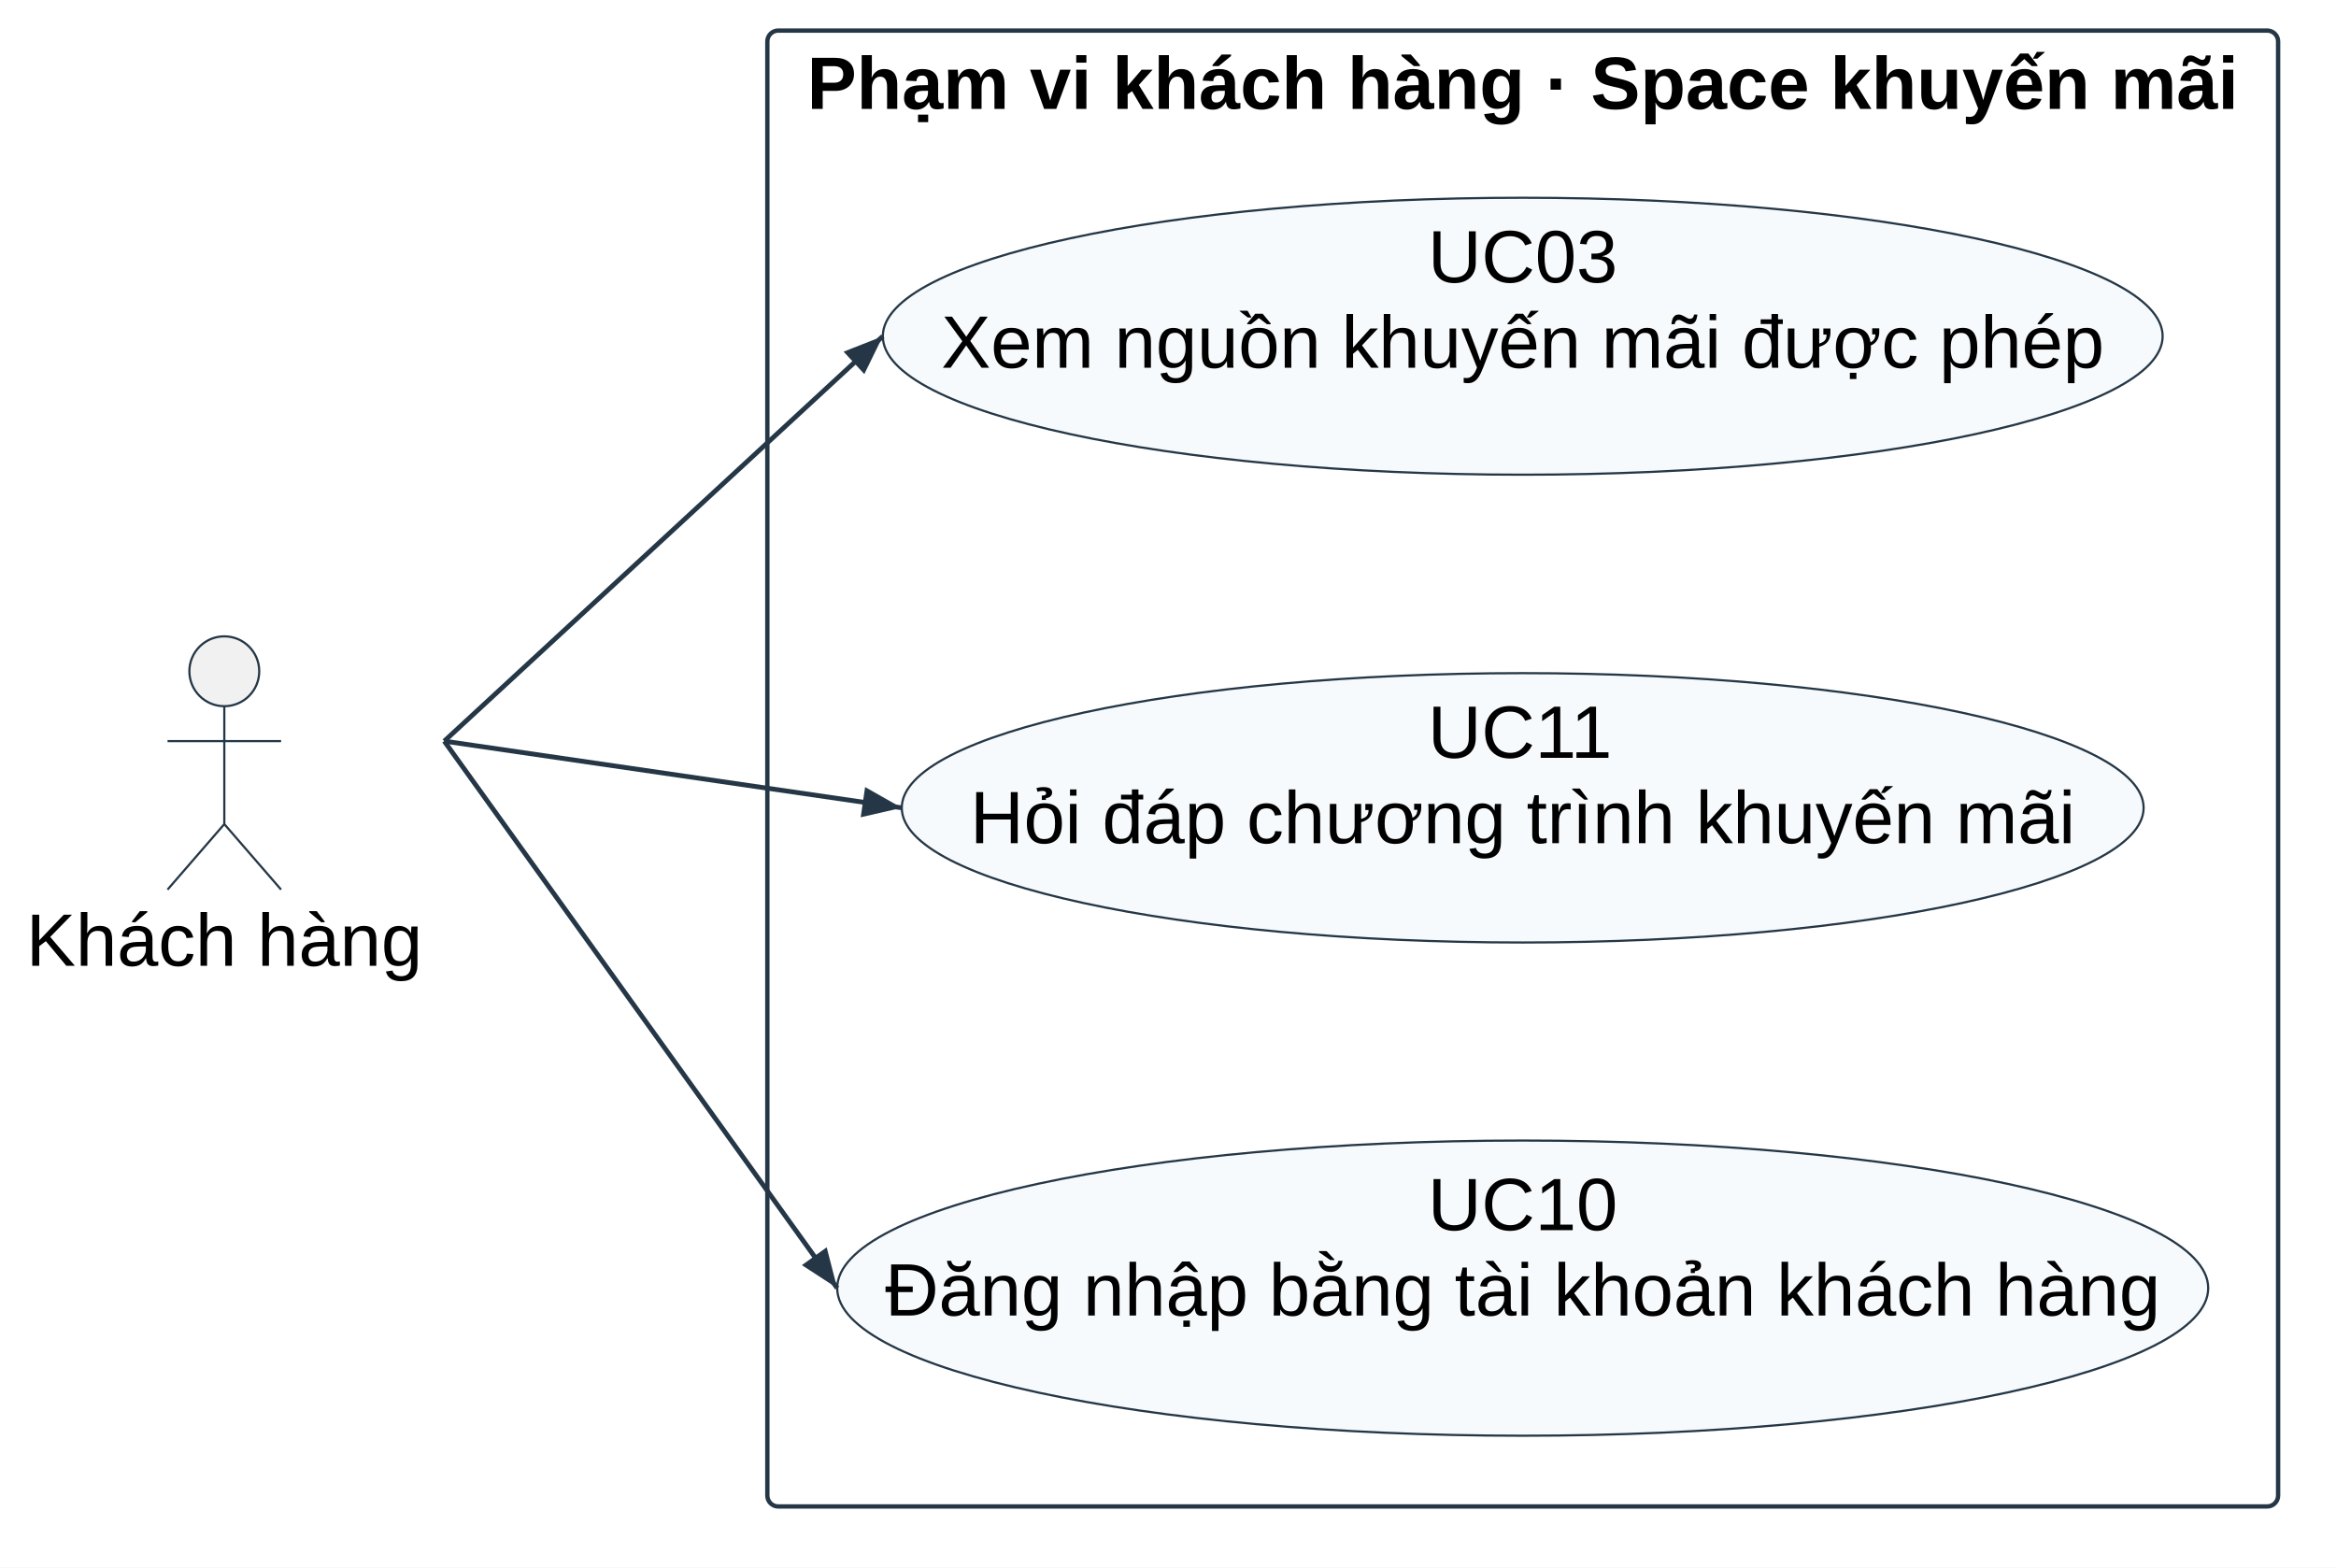
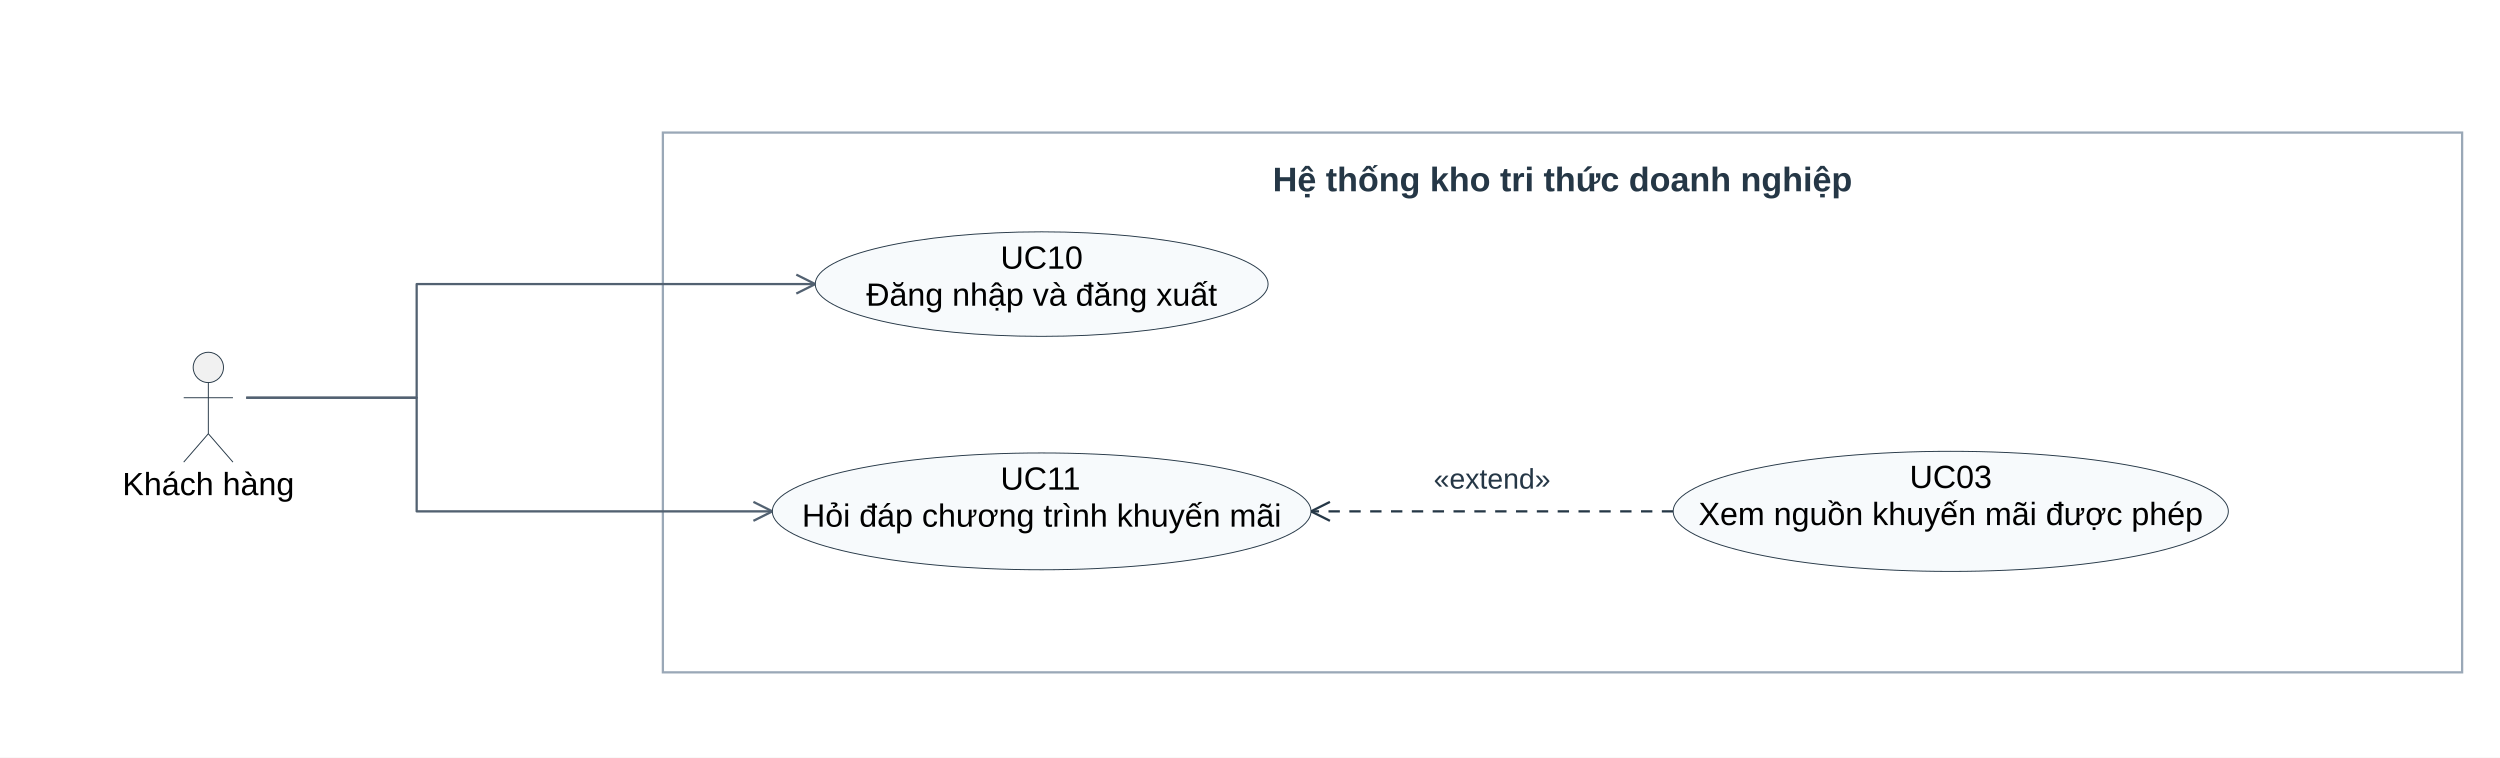
- <svg xmlns="http://www.w3.org/2000/svg" version="1.1" data-diagram-type="DESCRIPTION" style="width:535px;height:359px;background:#FFFFFF;" width="535px" height="359px" viewBox="0 0 535 359" zoomAndPan="magnify" preserveAspectRatio="none" contentStyleType="text/css">
+ <svg xmlns="http://www.w3.org/2000/svg" width="1320" height="400" viewBox="0 0 1320 400" role="img" aria-label="So do Use Case theo tac nhan">
  <rect width="100%" height="100%" fill="#FFFFFF" />
-   <defs />
-   <g font-family="sans-serif" lengthAdjust="spacing">
-     <g class="cluster" data-qualified-name="CUSTOMER" id="ent0002" data-source-line="17">
-       <rect x="175.74" y="7" width="346" height="338" fill="none" style="stroke:#253746;stroke-width:1;" rx="2.5" ry="2.5" />
-       <text x="184.824" y="24.946" fill="#000" font-size="17" textLength="327.831" font-weight="700" font-family="Arial">Phạm vi khách hàng · Space khuyến mãi</text>
+   <rect x="350" y="70" width="950" height="285" fill="white" stroke="#9AA8B7" stroke-width="1.2" />
+   <text x="825" y="101" text-anchor="middle" font-family="Arial" font-size="18" font-weight="bold" fill="#253746">Hệ thống kho tri thức doanh nghiệp</text>
+   <g id="relations">
+     <g class="association" data-actor="ent0001" data-usecase="UC10">
+       <path d="M 130 210.0 H 220 V 150 H 430.445" fill="none" stroke="#526171" stroke-width="1.2" stroke-linejoin="round" />
+       <path d="M 420.445 145 L 430.445 150 L 420.445 155" fill="none" stroke="#526171" stroke-width="1.2" />
    </g>
-     <g class="entity" data-qualified-name="CUSTOMER.K10" id="ent0003" data-source-line="18">
-       <ellipse cx="348.736" cy="294.999" rx="156.996" ry="33.799" fill="#F7FAFC" style="stroke:#253746;stroke-width:0.5;" />
-       <text x="327.005" y="281.725" fill="#000" font-size="17" textLength="43.463" font-family="Arial">UC10</text>
-       <text x="202.7" y="301.273" fill="#000" font-size="17" textLength="292.071" font-family="Arial">Đăng nhập bằng tài khoản khách hàng</text>
+     <g class="association" data-actor="ent0001" data-usecase="UC11">
+       <path d="M 130 210.0 H 220 V 270 H 407.795" fill="none" stroke="#526171" stroke-width="1.2" stroke-linejoin="round" />
+       <path d="M 397.795 265 L 407.795 270 L 397.795 275" fill="none" stroke="#526171" stroke-width="1.2" />
    </g>
-     <g class="entity" data-qualified-name="CUSTOMER.K11" id="ent0004" data-source-line="19">
-       <ellipse cx="348.735" cy="185.001" rx="142.205" ry="30.841" fill="#F7FAFC" style="stroke:#253746;stroke-width:0.5;" />
-       <text x="327.004" y="173.55" fill="#000" font-size="17" textLength="43.463" font-family="Arial">UC11</text>
-       <text x="222.182" y="193.098" fill="#000" font-size="17" textLength="253.107" font-family="Arial">Hỏi đáp chương trình khuyến mãi</text>
-     </g>
-     <g class="entity" data-qualified-name="CUSTOMER.K03" id="ent0005" data-source-line="20">
-       <ellipse cx="348.743" cy="77.001" rx="146.553" ry="31.711" fill="#F7FAFC" style="stroke:#253746;stroke-width:0.5;" />
-       <text x="327.012" y="64.669" fill="#000" font-size="17" textLength="43.463" font-family="Arial">UC03</text>
-       <text x="215.566" y="84.218" fill="#000" font-size="17" textLength="266.355" font-family="Arial">Xem nguồn khuyến mãi được phép</text>
-     </g>
-     <g class="entity" data-qualified-name="KH" id="ent0001" data-source-line="16">
-       <ellipse cx="51.372" cy="153.73" rx="8" ry="8" fill="#F1F1F1" style="stroke:#253746;stroke-width:0.5;" />
-       <path d="M51.372,161.73 L51.372,188.73 M38.372,169.73 L64.372,169.73 M51.372,188.73 L38.372,203.73 M51.372,188.73 L64.372,203.73" style="stroke:#253746;stroke-width:0.5;" fill="none" />
-       <text x="6" y="221.176" fill="#000" font-size="17" textLength="90.744" font-family="Arial">Khách hàng</text>
-     </g>
-     <g class="link" data-entity-1="ent0001" data-entity-2="ent0003" id="lnk6" data-source-line="22" data-link-type="dependency" data-rendered-style="straight-arrow">
-       <path d="M 101.744,169.730 L 191.740,294.999" fill="none" stroke="#253746" stroke-width="1.1" />
-       <polygon points="191.740,294.999 183.646,289.732 189.331,285.648" fill="#253746" />
-     </g>
-     <g class="link" data-entity-1="ent0001" data-entity-2="ent0004" id="lnk7" data-source-line="23" data-link-type="dependency" data-rendered-style="straight-arrow">
-       <path d="M 101.744,169.730 L 206.530,185.001" fill="none" stroke="#253746" stroke-width="1.1" />
-       <polygon points="206.530,185.001 197.119,187.167 198.129,180.240" fill="#253746" />
-     </g>
-     <g class="link" data-entity-1="ent0001" data-entity-2="ent0005" id="lnk8" data-source-line="24" data-link-type="dependency" data-rendered-style="straight-arrow">
-       <path d="M 101.744,169.730 L 202.190,77.001" fill="none" stroke="#253746" stroke-width="1.1" />
-       <polygon points="202.190,77.001 197.951,85.678 193.203,80.534" fill="#253746" />
+     <g class="extend" data-source="UC03" data-target="UC11" data-extension-point="EP11">
+       <path d="M 883.447 270.000 L 692.205 270.000" fill="none" stroke="#253746" stroke-width="1.2" stroke-dasharray="6 5" />
+       <path d="M 702.205 265.000 L 692.205 270.000 L 702.205 275.000" fill="none" stroke="#253746" stroke-width="1.2" />
+       <text x="787.826" y="258.0" text-anchor="middle" font-family="Arial" font-size="15" fill="#253746">«extend»</text>
    </g>
  </g>
+   <g class="entity" data-qualified-name="KH" id="ent0001" data-source-line="16" transform="translate(58.628,-1.500)">
+     <ellipse cx="51.372" cy="195.5" rx="8" ry="8" fill="#F1F1F1" style="stroke:#253746;stroke-width:0.5;" />
+     <path d="M51.372,203.5 L51.372,230.5 M38.372,211.5 L64.372,211.5 M51.372,230.5 L38.372,245.5 M51.372,230.5 L64.372,245.5" style="stroke:#253746;stroke-width:0.5;" fill="none" />
+     <text x="6" y="262.946" fill="#000" font-size="17" textLength="90.744" font-family="Arial">Khách hàng</text>
+   </g>
+   <g class="entity" data-qualified-name="CUSTOMER.K10" id="ent0003" data-source-line="18" transform="translate(209.445,63.902)">
+     <ellipse cx="340.555" cy="86.098" rx="119.555" ry="27.598" fill="#F7FAFC" style="stroke:#253746;stroke-width:0.5;" />
+     <text x="318.823" y="77.98" fill="#000" font-size="17" textLength="43.463" font-family="Arial">UC10</text>
+     <text x="247.926" y="97.528" fill="#000" font-size="17" textLength="185.257" font-family="Arial">Đăng nhập và đăng xuất</text>
+   </g>
+   <g class="entity" data-qualified-name="CUSTOMER.K11" id="ent0004" data-source-line="19" transform="translate(-248.205,86.159)">
+     <ellipse cx="798.205" cy="183.841" rx="142.205" ry="30.841" fill="#F7FAFC" style="stroke:#253746;stroke-width:0.5;" />
+     <text x="776.474" y="172.39" fill="#000" font-size="17" textLength="43.463" font-family="Arial">UC11</text>
+     <text x="671.652" y="191.938" fill="#000" font-size="17" textLength="253.107" font-family="Arial">Hỏi đáp chương trình khuyến mãi</text>
+   </g>
+   <g class="entity" data-qualified-name="CUSTOMER.K03" id="ent0005" data-source-line="20" transform="translate(689.447,79.789)">
+     <ellipse cx="340.553" cy="190.211" rx="146.553" ry="31.711" fill="#F7FAFC" style="stroke:#253746;stroke-width:0.5;" />
+     <text x="318.822" y="177.879" fill="#000" font-size="17" textLength="43.463" font-family="Arial">UC03</text>
+     <text x="207.376" y="197.428" fill="#000" font-size="17" textLength="266.355" font-family="Arial">Xem nguồn khuyến mãi được phép</text>
+   </g>
</svg>
